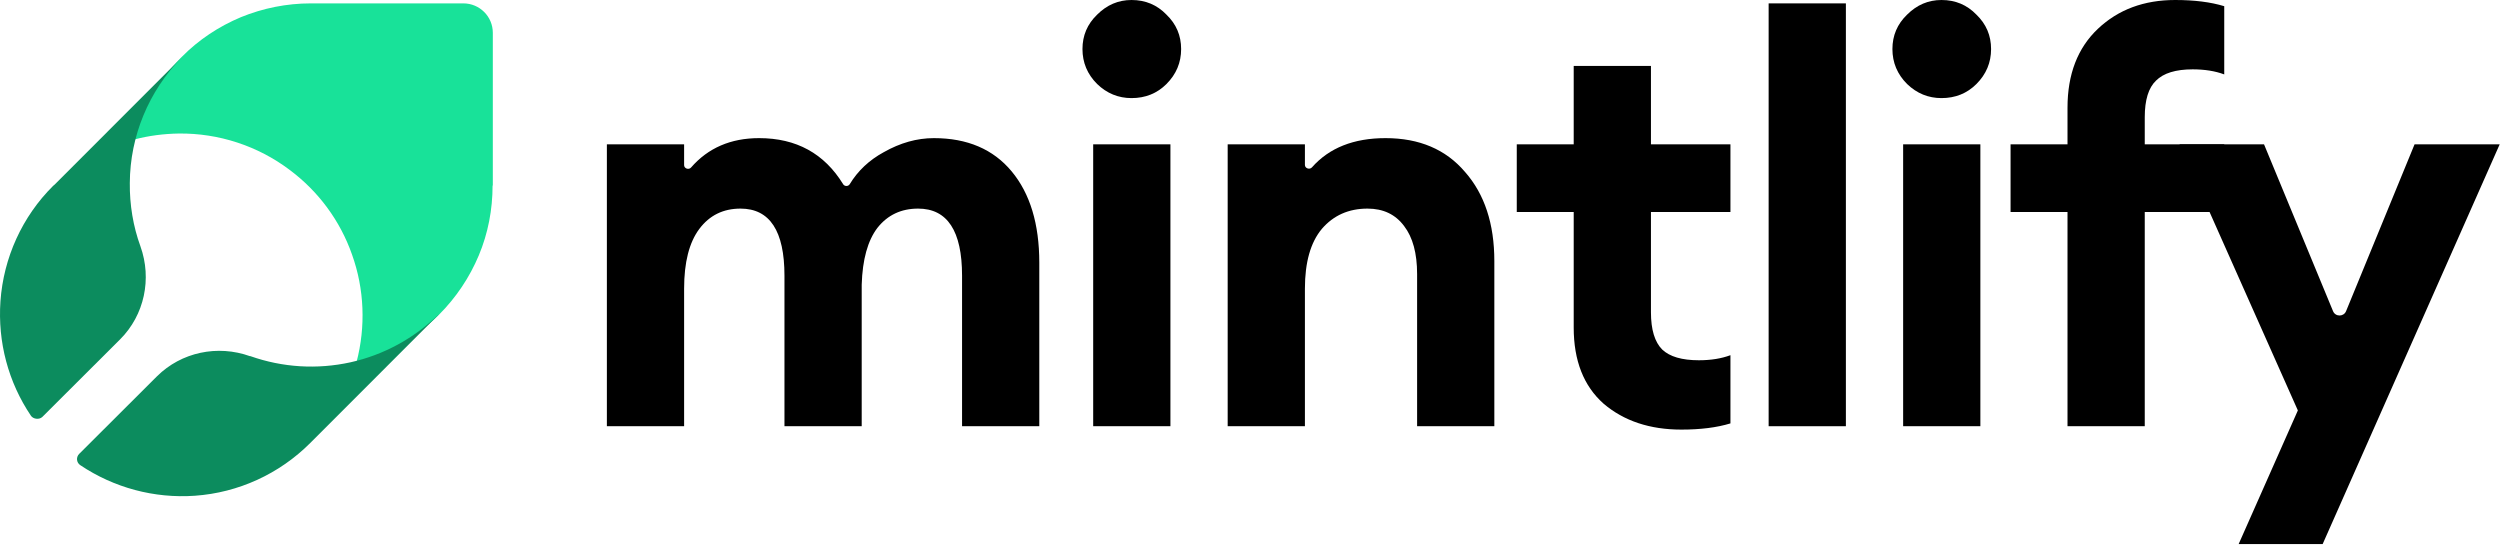
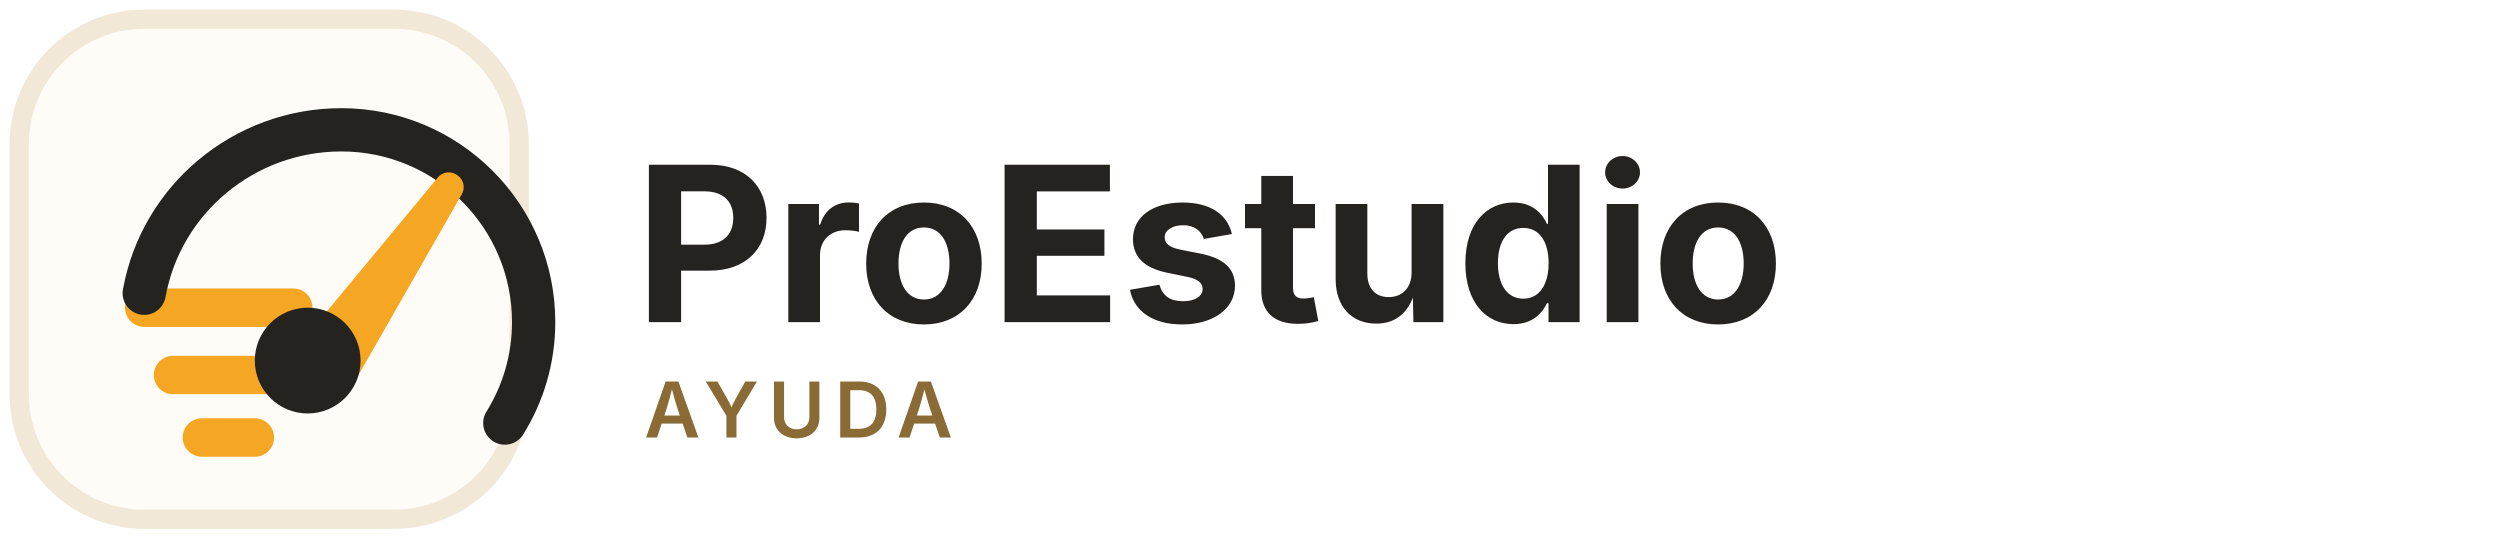
- <svg xmlns="http://www.w3.org/2000/svg" width="1682" height="367" viewBox="0 0 1682 367" fill="none">
-   <path d="M1562.69 366.037H1506.17L1546 276.14L1466.34 97.105H1523.24L1569.66 209.337C1571.28 213.26 1576.84 213.253 1578.45 209.325L1624.52 97.105H1681.79L1562.69 366.037Z" fill="black" />
-   <path d="M1391.02 286.761V142.622H1352.71V97.104H1391.02V72.449C1391.02 49.943 1397.85 32.242 1411.5 19.345C1425.16 6.448 1442.48 0 1463.47 0C1476.37 0 1487.37 1.391 1496.47 4.172V50.069C1490.4 47.793 1483.32 46.656 1475.23 46.656C1463.85 46.656 1455.63 49.184 1450.57 54.242C1445.51 59.046 1442.99 67.265 1442.99 78.897V97.104H1496.47V142.622H1442.99V286.761H1391.02Z" fill="black" />
-   <path d="M1306.22 66.001C1297.37 66.001 1289.66 62.84 1283.08 56.518C1276.51 49.943 1273.22 42.104 1273.22 33C1273.22 23.897 1276.51 16.184 1283.08 9.862C1289.66 3.287 1297.37 0 1306.22 0C1315.58 0 1323.42 3.287 1329.74 9.862C1336.31 16.184 1339.6 23.897 1339.6 33C1339.6 42.104 1336.31 49.943 1329.74 56.518C1323.42 62.84 1315.58 66.001 1306.22 66.001ZM1280.43 286.761V97.104H1332.39V286.761H1280.43Z" fill="black" />
-   <path d="M1189.94 286.761V2.276H1241.91V286.761H1189.94Z" fill="black" />
-   <path d="M1131.24 289.037C1110 289.037 1092.55 283.221 1078.89 271.588C1065.49 259.703 1058.79 242.634 1058.79 220.381V142.622H1020.48V97.104H1058.79V44.38H1110.76V97.104H1164.24V142.622H1110.76V210.14C1110.76 221.772 1113.29 230.117 1118.34 235.174C1123.4 239.979 1131.62 242.381 1143 242.381C1151.09 242.381 1158.17 241.243 1164.24 238.967V284.864C1155.14 287.646 1144.14 289.037 1131.24 289.037Z" fill="black" />
-   <path d="M825.979 286.761V97.104H877.945V110.967C877.945 113.311 881.135 114.347 882.688 112.591C894.273 99.485 910.773 92.932 932.187 92.932C954.946 92.932 972.774 100.518 985.67 115.691C998.82 130.61 1005.39 150.587 1005.39 175.622V286.761H953.429V184.346C953.429 170.438 950.521 159.691 944.704 152.105C938.888 144.265 930.67 140.346 920.049 140.346C907.405 140.346 897.164 144.898 889.325 154.001C881.738 163.105 877.945 176.507 877.945 194.208V286.761H825.979Z" fill="black" />
-   <path d="M761.286 66.001C752.436 66.001 744.723 62.84 738.148 56.518C731.574 49.943 728.286 42.104 728.286 33C728.286 23.897 731.574 16.184 738.148 9.862C744.723 3.287 752.436 0 761.286 0C770.643 0 778.482 3.287 784.804 9.862C791.379 16.184 794.666 23.897 794.666 33C794.666 42.104 791.379 49.943 784.804 56.518C778.482 62.84 770.643 66.001 761.286 66.001ZM735.493 286.761V97.104H787.459V286.761H735.493Z" fill="black" />
-   <path d="M647.273 286.761V185.484C647.273 155.392 637.411 140.346 617.686 140.346C606.307 140.346 597.204 144.645 590.376 153.243C583.801 161.84 580.261 174.61 579.755 191.553V286.761H527.789V185.484C527.789 155.392 517.927 140.346 498.203 140.346C486.571 140.346 477.341 144.898 470.513 154.001C463.685 163.105 460.272 176.507 460.272 194.208V286.761H408.306V97.104H460.272V111.103C460.272 113.435 463.407 114.462 464.939 112.704C476.419 99.522 491.68 92.932 510.72 92.932C535.742 92.932 554.588 103.262 567.259 123.923C568.258 125.553 570.718 125.527 571.712 123.894C577.189 114.891 584.802 107.731 594.548 102.415C605.675 96.093 616.928 92.932 628.307 92.932C650.813 92.932 668.261 100.392 680.652 115.311C693.043 130.231 699.239 150.714 699.239 176.76V286.761H647.273Z" fill="black" />
-   <path d="M331.569 124.833V22.09C331.569 11.065 322.625 2.276 311.764 2.276H209.069C192.938 2.276 176.967 5.472 162.113 11.544C147.26 17.775 133.685 26.724 122.345 38.228L121.546 39.027C106.533 54.207 95.833 73.062 90.402 93.834C100.145 91.277 110.206 89.999 120.268 89.839C147.1 89.52 173.453 98.148 194.855 114.287C214.18 128.668 228.873 148.481 236.859 171.331C245.164 194.5 246.122 219.746 239.893 243.554C260.496 238.122 279.503 227.416 294.675 212.396L295.474 211.597C306.813 200.252 315.917 186.67 322.145 171.81C328.374 156.95 331.409 140.971 331.409 124.833H331.569Z" fill="#18E299" />
-   <path d="M87.337 123.098C87.496 91.579 100.066 61.334 122.182 38.73L36.739 124.212C36.421 124.531 36.102 124.69 35.784 125.008C14.941 145.702 2.371 173.4 0.303 202.69C-1.607 230.07 5.553 257.131 20.828 279.736C22.285 281.892 26.238 282.601 28.466 280.532L80.813 228.319C97.202 211.923 102.293 187.568 94.497 165.759C89.564 152.229 87.178 137.743 87.337 123.098Z" fill="#0C8C5E" />
-   <path d="M294.976 211.605C278.587 227.683 258.062 238.826 235.786 243.761C213.351 248.695 190.121 247.263 168.482 239.622C168.482 239.622 168.323 239.622 168.164 239.622C146.365 231.822 122.022 236.916 105.633 253.153L53.285 305.365C51.057 307.594 51.376 311.255 54.081 313.006C76.674 328.128 103.724 335.451 131.091 333.541C160.368 331.471 187.894 318.896 208.737 298.043L209.533 297.247L294.976 211.764V211.605Z" fill="#0C8C5E" />
+ <svg xmlns="http://www.w3.org/2000/svg" width="520" height="112" viewBox="0 0 520 112" fill="none" role="img" aria-labelledby="title">
+   <rect x="4" y="4" width="104" height="104" rx="26" fill="#FFFCF7" stroke="#F1E8D8" stroke-width="4" />
+   <path d="M30 64H61" stroke="#F5A623" stroke-width="8" stroke-linecap="round" />
+   <path d="M36 78H57" stroke="#F5A623" stroke-width="8" stroke-linecap="round" />
+   <path d="M42 91H53" stroke="#F5A623" stroke-width="8" stroke-linecap="round" />
+   <path d="M39 59C42.5 39.5 59.7 25 80 25C102.1 25 120 42.9 120 65C120 72.7 117.8 79.9 114 86" stroke="#24231F" stroke-width="9" stroke-linecap="round" transform="translate(-9 2)" />
+   <path d="M62 72L91 37C93.4 34.1 97.9 37.2 96 40.5L74 79L62 72Z" fill="#F5A623" />
+   <circle cx="64" cy="75" r="11" fill="#24231F" />
+   <text x="132" y="67" fill="#24231F" font-family="Inter, Arial, Helvetica, sans-serif" font-size="45" font-weight="700">ProEstudio</text>
+   <text x="134" y="91" fill="#8B6B35" font-family="Inter, Arial, Helvetica, sans-serif" font-size="16" font-weight="600" letter-spacing="2">AYUDA</text>
</svg>
